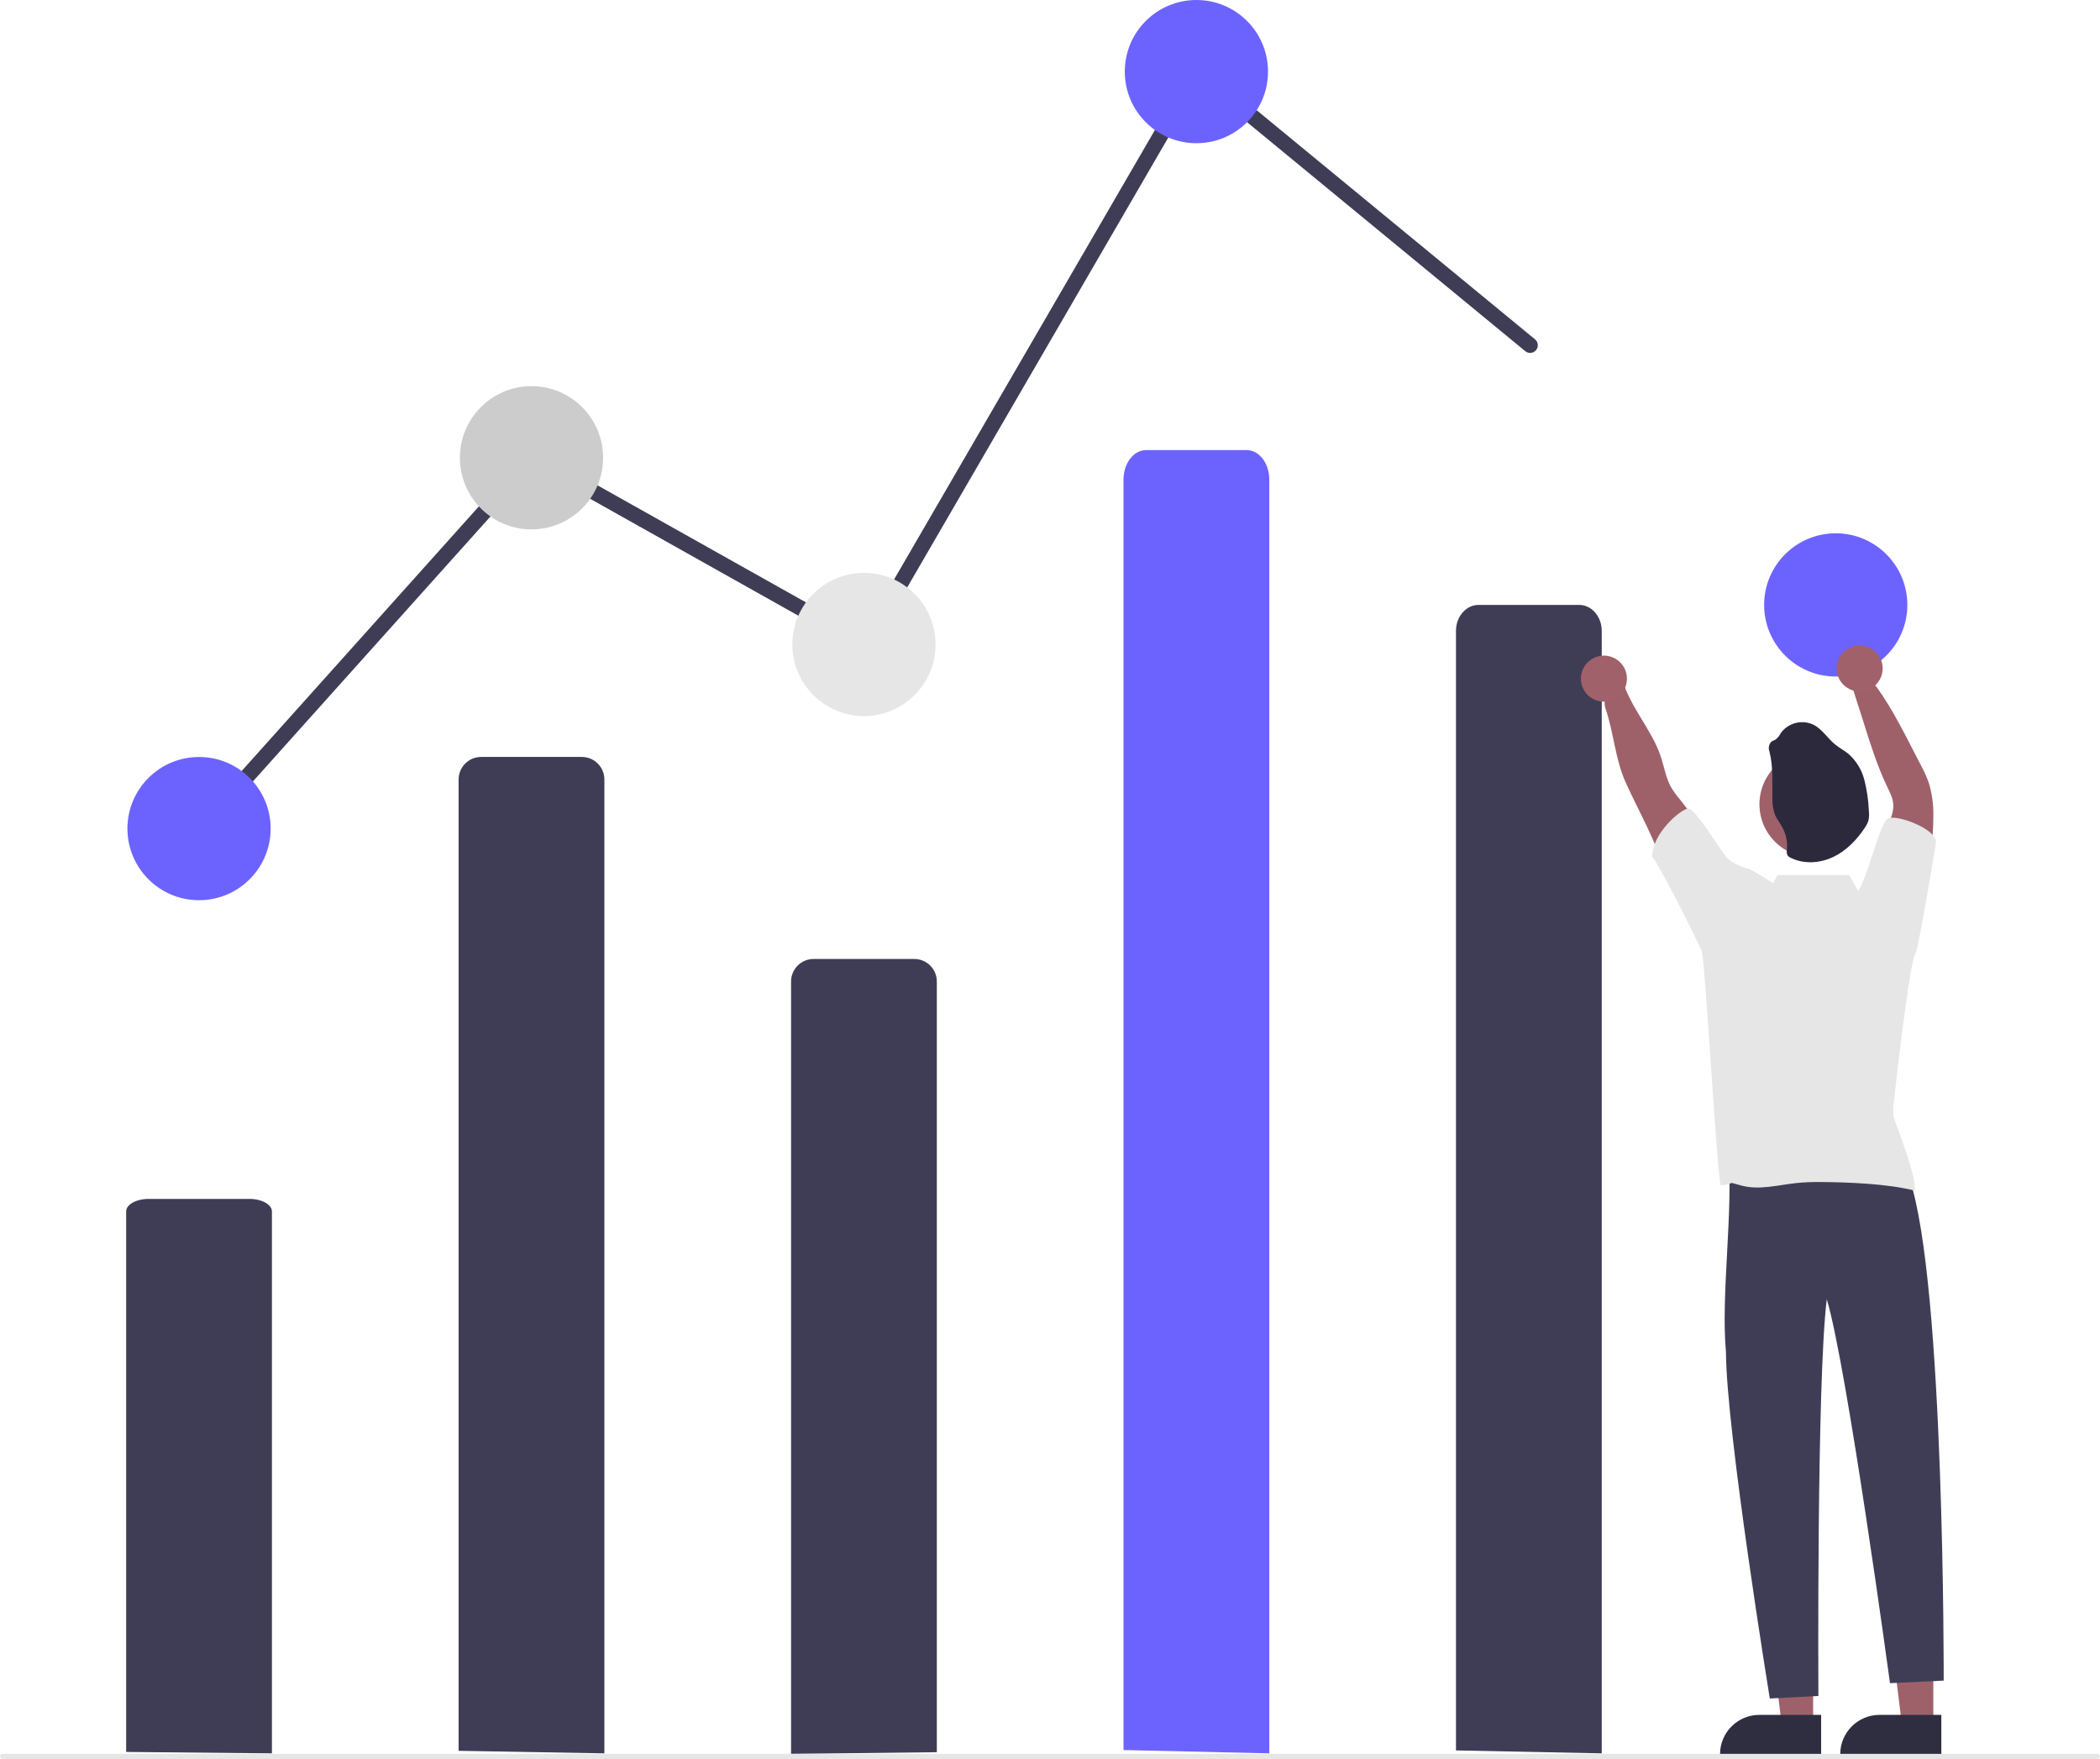
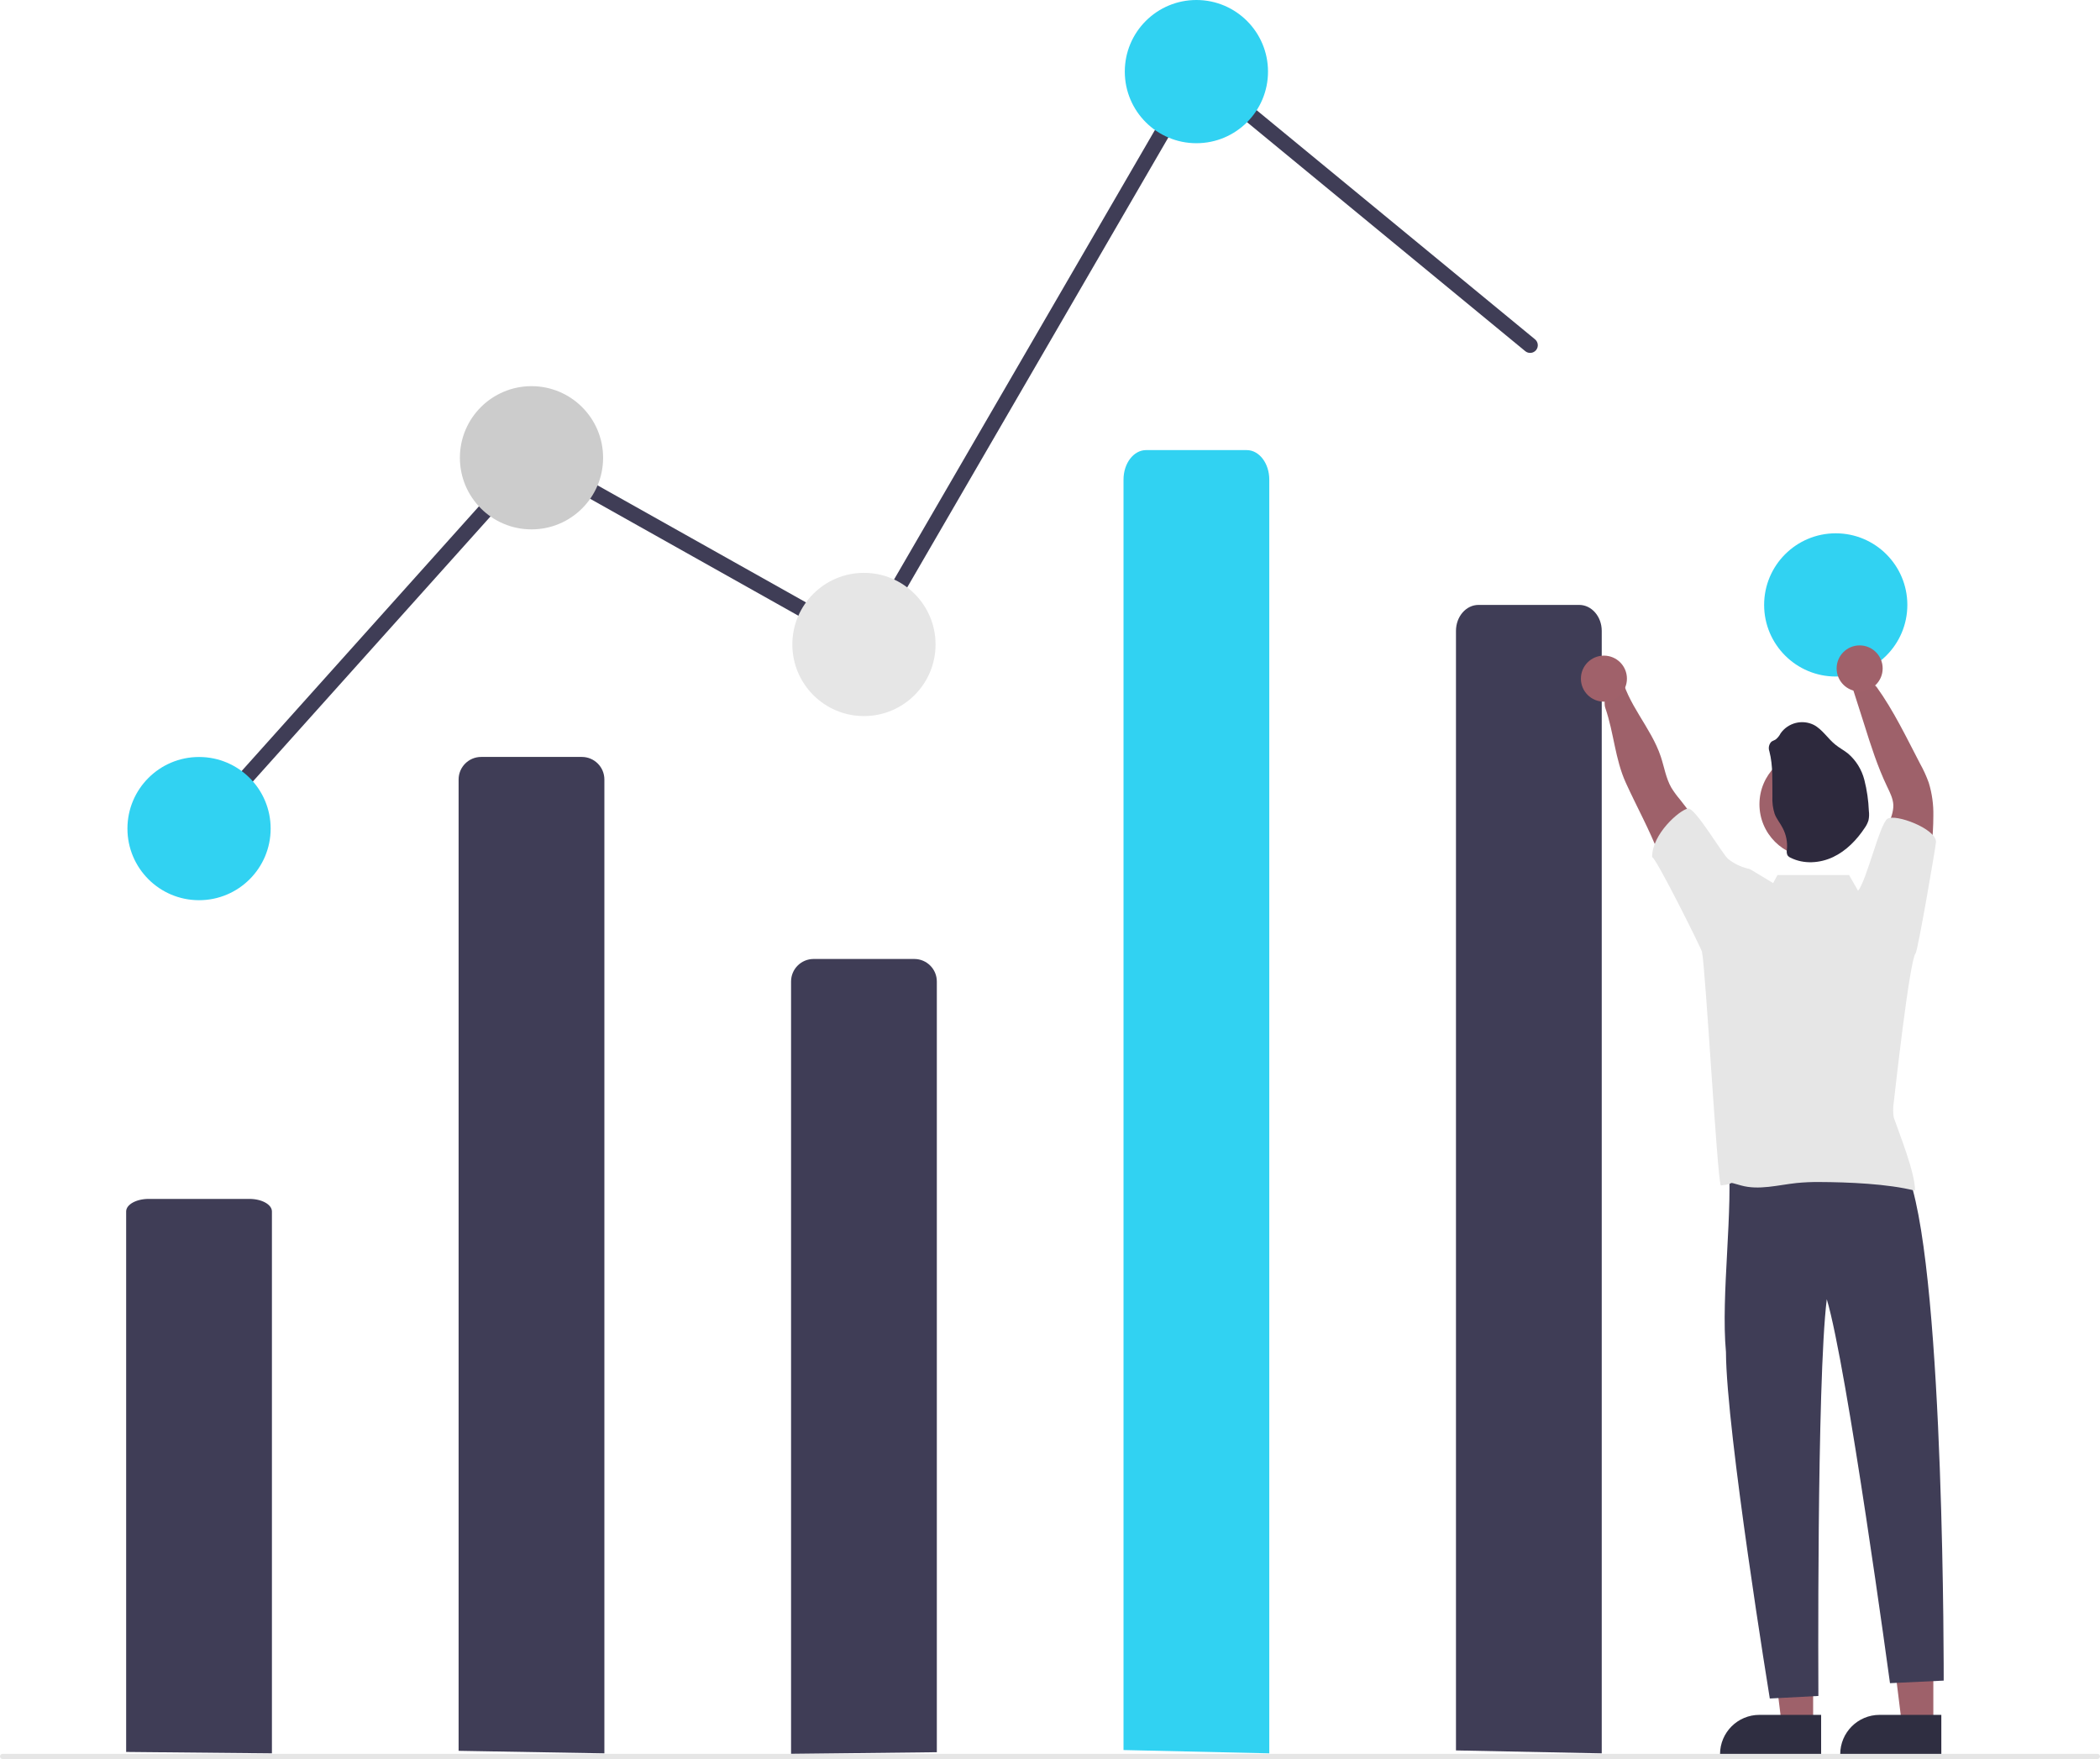
<svg xmlns="http://www.w3.org/2000/svg" width="821.168" height="687.802" viewBox="0 0 821.168 687.802" role="img" artist="Katerina Limpitsouni" source="https://undraw.co/">
  <polygon points="755.994 674.556 743.734 674.555 737.902 627.268 755.996 627.268 755.994 674.556" fill="#9e616a" />
  <path d="M948.537,792.539l-39.531-.001v-.5a15.387,15.387,0,0,1,15.386-15.386h.001l24.144.001Z" transform="translate(-189.416 -106.099)" fill="#2f2e41" />
  <polygon points="708.994 674.556 696.734 674.555 690.902 627.268 708.996 627.268 708.994 674.556" fill="#9e616a" />
  <path d="M901.537,792.539l-39.531-.001v-.5a15.387,15.387,0,0,1,15.386-15.386h.001l24.144.001Z" transform="translate(-189.416 -106.099)" fill="#2f2e41" />
-   <path id="ae5c11dc-7e77-468a-a39f-cc8da6ee1565-804" data-name="Path 1495" d="M368.748,790.71V410.9a8.82,8.82,0,0,1,8.82-8.82h39.36a8.82,8.82,0,0,1,8.82,8.82h0V791.7Z" transform="translate(-189.416 -106.099)" fill="#3f3d56" />
-   <path id="bc696f83-47b6-45c9-967f-bb64f1f3bee5-805" data-name="Path 1496" d="M498.748,791.9v-302a8.82,8.82,0,0,1,8.82-8.82h39.36a8.82,8.82,0,0,1,8.82,8.82h0V791.25Z" transform="translate(-189.416 -106.099)" fill="#3f3d56" />
+   <path id="ae5c11dc-7e77-468a-a39f-cc8da6ee1565-1427" data-name="Path 1495" d="M368.748,790.71V410.9a8.82,8.82,0,0,1,8.82-8.82h39.36a8.82,8.82,0,0,1,8.82,8.82h0V791.7Z" transform="translate(-189.416 -106.099)" fill="#3f3d56" />
+   <path id="bc696f83-47b6-45c9-967f-bb64f1f3bee5-1428" data-name="Path 1496" d="M498.748,791.9v-302a8.82,8.82,0,0,1,8.82-8.82h39.36a8.82,8.82,0,0,1,8.82,8.82h0V791.25Z" transform="translate(-189.416 -106.099)" fill="#3f3d56" />
  <path d="M267.747,433.099a3,3,0,0,1-2.233-5.002l131.605-146.791L526.638,354.035,656.927,129.537,789.655,238.782a3,3,0,1,1-3.813,4.633L658.569,138.66,528.858,362.163,398.376,288.892,269.982,432.101A2.991,2.991,0,0,1,267.747,433.099Z" transform="translate(-189.416 -106.099)" fill="#3f3d56" />
-   <circle id="a1f8771a-4bf9-4603-9747-6ae739e4ad47" data-name="Ellipse 300" cx="77.832" cy="324" r="28" fill="#6c63ff" />
+   <circle id="a1f8771a-4bf9-4603-9747-6ae739e4ad47" data-name="Ellipse 300" cx="77.832" cy="324" r="28" fill="#31D2F2" />
  <circle id="ffdbdf53-78c2-412f-9ede-372406e5d245" data-name="Ellipse 301" cx="207.832" cy="179" r="28" fill="#ccc" />
  <circle id="b7cff929-f00d-4f86-944c-e500b6ceb6ad" data-name="Ellipse 302" cx="337.832" cy="252" r="28" fill="#e6e6e6" />
-   <circle id="eabc0b76-6faa-4fa0-934c-daff28b491dd" data-name="Ellipse 303" cx="467.832" cy="28" r="28" fill="#6c63ff" />
-   <circle id="a7ca0488-8ee6-49e2-b245-2872b84c042e" data-name="Ellipse 304" cx="717.832" cy="236.535" r="28" fill="#6c63ff" />
-   <path id="b579ef19-595a-43de-9b6d-0ead8268ca48-806" data-name="Path 1507" d="M897.348,560.755c10.48,1.262,37.279-8.298,38.731,6.246,13.794,40.605,13.384,196.256,13.384,196.256l-21,1S911.683,640.583,903.748,614.125c-3.982,32.159-3.284,155.133-3.284,155.133l-19,1s-17.043-104.717-17.14-135.453c-2.071-22.514,3.009-55.876.835-77.64a83.218,83.218,0,0,0,32.19,3.59Z" transform="translate(-189.416 -106.099)" fill="#3f3d56" />
-   <path id="b3465432-03e0-48eb-8016-b04aa244e72c-807" data-name="Path 1513" d="M758.748,790.554V352.8c0-5.614,3.949-10.166,8.82-10.166h39.36c4.871,0,8.82,4.551,8.82,10.166V791.7Z" transform="translate(-189.416 -106.099)" fill="#3f3d56" />
-   <path id="ac7870c5-efcc-4c4b-b17f-07e0bff4d096-808" data-name="Path 1508" d="M861.698,442.955a130.657,130.657,0,0,0-15.31-24.17,38.322,38.322,0,0,1-3.4-4.64c-2.15-3.73-2.79-8.11-4.15-12.19-3.8-11.44-13.28-20.63-15.59-32.46-.84-4.3-7.936,8.198-6.07,13.53,3.33,9.65,3.76,19.87,8,29.19s9.22,18.26,12.88,27.79c2.08,5.41,3.74,11,6.79,16s7.81,9.19,13.56,9.94a33.45,33.45,0,0,1,1.63-10.68C861.288,451.325,863.508,446.685,861.698,442.955Z" transform="translate(-189.416 -106.099)" fill="#9e616a" />
-   <path id="be4b35b3-6955-40b7-9549-45fdba6a2930-809" data-name="Path 1509" d="M924.608,449.435a55.259,55.259,0,0,1,3.25-20.78c.92-2.55,2-5.14,1.91-7.85-.13-2.52-1.33-4.83-2.42-7.11-3.76-7.85-6.4-16.17-9-24.47l-5-15.65c-1.63-1.195,7.89-1.61,9.92,1.2,6.64,9.22,11.67,19.81,16.93,29.88a50.577,50.577,0,0,1,3.42,7.49,41.186,41.186,0,0,1,1.8,12.94c0,8.19-1.08,16.35-2.2,24.47-.71,5.09-1.64,10.63-5.49,14C933.728,458.435,929.708,453.435,924.608,449.435Z" transform="translate(-189.416 -106.099)" fill="#9e616a" />
+   <circle id="eabc0b76-6faa-4fa0-934c-daff28b491dd" data-name="Ellipse 303" cx="467.832" cy="28" r="28" fill="#31D2F2" />
+   <circle id="a7ca0488-8ee6-49e2-b245-2872b84c042e" data-name="Ellipse 304" cx="717.832" cy="236.535" r="28" fill="#31D2F2" />
+   <path id="b579ef19-595a-43de-9b6d-0ead8268ca48-1429" data-name="Path 1507" d="M897.348,560.755c10.48,1.262,37.279-8.298,38.731,6.246,13.794,40.605,13.384,196.256,13.384,196.256l-21,1S911.683,640.583,903.748,614.125c-3.982,32.159-3.284,155.133-3.284,155.133l-19,1s-17.043-104.717-17.14-135.453c-2.071-22.514,3.009-55.876.835-77.64a83.218,83.218,0,0,0,32.19,3.59Z" transform="translate(-189.416 -106.099)" fill="#3f3d56" />
+   <path id="b3465432-03e0-48eb-8016-b04aa244e72c-1430" data-name="Path 1513" d="M758.748,790.554V352.8c0-5.614,3.949-10.166,8.82-10.166h39.36c4.871,0,8.82,4.551,8.82,10.166V791.7Z" transform="translate(-189.416 -106.099)" fill="#3f3d56" />
+   <path id="ac7870c5-efcc-4c4b-b17f-07e0bff4d096-1431" data-name="Path 1508" d="M861.698,442.955a130.657,130.657,0,0,0-15.31-24.17,38.322,38.322,0,0,1-3.4-4.64c-2.15-3.73-2.79-8.11-4.15-12.19-3.8-11.44-13.28-20.63-15.59-32.46-.84-4.3-7.936,8.198-6.07,13.53,3.33,9.65,3.76,19.87,8,29.19s9.22,18.26,12.88,27.79c2.08,5.41,3.74,11,6.79,16s7.81,9.19,13.56,9.94a33.45,33.45,0,0,1,1.63-10.68C861.288,451.325,863.508,446.685,861.698,442.955Z" transform="translate(-189.416 -106.099)" fill="#9e616a" />
+   <path id="be4b35b3-6955-40b7-9549-45fdba6a2930-1432" data-name="Path 1509" d="M924.608,449.435a55.259,55.259,0,0,1,3.25-20.78c.92-2.55,2-5.14,1.91-7.85-.13-2.52-1.33-4.83-2.42-7.11-3.76-7.85-6.4-16.17-9-24.47l-5-15.65c-1.63-1.195,7.89-1.61,9.92,1.2,6.64,9.22,11.67,19.81,16.93,29.88a50.577,50.577,0,0,1,3.42,7.49,41.186,41.186,0,0,1,1.8,12.94c0,8.19-1.08,16.35-2.2,24.47-.71,5.09-1.64,10.63-5.49,14C933.728,458.435,929.708,453.435,924.608,449.435Z" transform="translate(-189.416 -106.099)" fill="#9e616a" />
  <circle id="a7d383a2-21d6-4551-be8a-8c82a5e576cb" data-name="Ellipse 307" cx="708.752" cy="314.484" r="20.75" fill="#9e616a" />
-   <path id="fb091cb1-8ad4-4d57-b74d-c940c723d6bf-810" data-name="Path 1512" d="M881.3,399.881a3.602,3.602,0,0,1,.76-3.723c.518-.408,1.206-.561,1.762-.95a7.602,7.602,0,0,0,1.9-2.403,10.315,10.315,0,0,1,12.909-3.277c3.429,1.795,5.5,5.389,8.549,7.808,1.548,1.254,3.344,2.184,4.902,3.438a20.146,20.146,0,0,1,6.355,10.278,58.31,58.31,0,0,1,1.762,12.125,10.905,10.905,0,0,1-.142,3.686,10.317,10.317,0,0,1-1.396,2.85c-3.135,4.749-7.266,9.062-12.444,11.513s-11.475,2.85-16.581.285a2.85,2.85,0,0,1-1.273-1.017,3.658,3.658,0,0,1-.199-2.194,15.018,15.018,0,0,0-1.653-8.406c-.95-1.9-2.375-3.534-3.135-5.5a19.16,19.16,0,0,1-.893-6.82C882.392,411.593,882.798,405.638,881.3,399.881Z" transform="translate(-189.416 -106.099)" fill="#2d293d" />
-   <path id="ef6ae9ea-be37-4bc6-b1be-067860dc7e9d-811" data-name="Path 1514" d="M238.747,791.149V579.808c0-2.71,3.949-4.908,8.82-4.908h39.36c4.871,0,8.82,2.2,8.82,4.908V791.7Z" transform="translate(-189.416 -106.099)" fill="#3f3d56" />
-   <path id="b4c810f7-8361-4f56-9780-d97c96bbbba4-812" data-name="Path 944" d="M1009.585,793.901H190.416a1,1,0,1,1,0-2h819.168a1,1,0,0,1,0,2Z" transform="translate(-189.416 -106.099)" fill="#e6e6e6" />
-   <path id="b32730d1-ac43-40b1-a176-73e18bf362e5-813" data-name="Path 1515" d="M628.747,790.405V293.635c0-6.371,3.949-11.536,8.82-11.536h39.36c4.871,0,8.82,5.165,8.82,11.536V791.7Z" transform="translate(-189.416 -106.099)" fill="#6c63ff" />
+   <path id="fb091cb1-8ad4-4d57-b74d-c940c723d6bf-1433" data-name="Path 1512" d="M881.3,399.881a3.602,3.602,0,0,1,.76-3.723c.518-.408,1.206-.561,1.762-.95a7.602,7.602,0,0,0,1.9-2.403,10.315,10.315,0,0,1,12.909-3.277c3.429,1.795,5.5,5.389,8.549,7.808,1.548,1.254,3.344,2.184,4.902,3.438a20.146,20.146,0,0,1,6.355,10.278,58.31,58.31,0,0,1,1.762,12.125,10.905,10.905,0,0,1-.142,3.686,10.317,10.317,0,0,1-1.396,2.85c-3.135,4.749-7.266,9.062-12.444,11.513s-11.475,2.85-16.581.285a2.85,2.85,0,0,1-1.273-1.017,3.658,3.658,0,0,1-.199-2.194,15.018,15.018,0,0,0-1.653-8.406c-.95-1.9-2.375-3.534-3.135-5.5a19.16,19.16,0,0,1-.893-6.82C882.392,411.593,882.798,405.638,881.3,399.881Z" transform="translate(-189.416 -106.099)" fill="#2d293d" />
+   <path id="ef6ae9ea-be37-4bc6-b1be-067860dc7e9d-1434" data-name="Path 1514" d="M238.747,791.149V579.808c0-2.71,3.949-4.908,8.82-4.908h39.36c4.871,0,8.82,2.2,8.82,4.908V791.7Z" transform="translate(-189.416 -106.099)" fill="#3f3d56" />
+   <path id="b4c810f7-8361-4f56-9780-d97c96bbbba4-1435" data-name="Path 944" d="M1009.585,793.901H190.416a1,1,0,1,1,0-2h819.168a1,1,0,0,1,0,2Z" transform="translate(-189.416 -106.099)" fill="#e6e6e6" />
+   <path id="b32730d1-ac43-40b1-a176-73e18bf362e5-1436" data-name="Path 1515" d="M628.747,790.405V293.635c0-6.371,3.949-11.536,8.82-11.536h39.36c4.871,0,8.82,5.165,8.82,11.536V791.7Z" transform="translate(-189.416 -106.099)" fill="#31D2F2" />
  <circle cx="627.182" cy="265.366" r="9" fill="#a0616a" />
  <circle cx="727.182" cy="261.366" r="9" fill="#a0616a" />
  <path d="M938.468,478.875c.878-.804,8.038-42.674,7.996-43.617-.111-5.158-15.85-11.05-19-9-2.972,1.934-8.147,24.124-11.477,28.165l-3.523-6.165h-28l-1.697,3.152c-3.674-2.213-6.979-4.254-8.158-4.929a5.3,5.3,0,0,0-1.311-.645,20.311,20.311,0,0,1-8-3.76c-2.3-1.77-12.974-20.307-15.834-19.817-3.23.54-14.125,9.96-14,19,1.372-.029,19.214,35.648,19.464,36.977,1.37,5.62,5.894,87.58,7.354,91.4,6.726-.65,1.416-1.81,7.926,0,7.01,1.95,14.41-.16,21.64-.94a83.114,83.114,0,0,1,9.06-.4c11,.05,26.7.66,37.35,3.39.06-6.98-6.07-22.08-8.34-28.67a19.248,19.248,0,0,1,.03-5.94C930.238,534.665,936.094,481.54,938.468,478.875Z" transform="translate(-189.416 -106.099)" fill="#e6e6e6" />
</svg>
